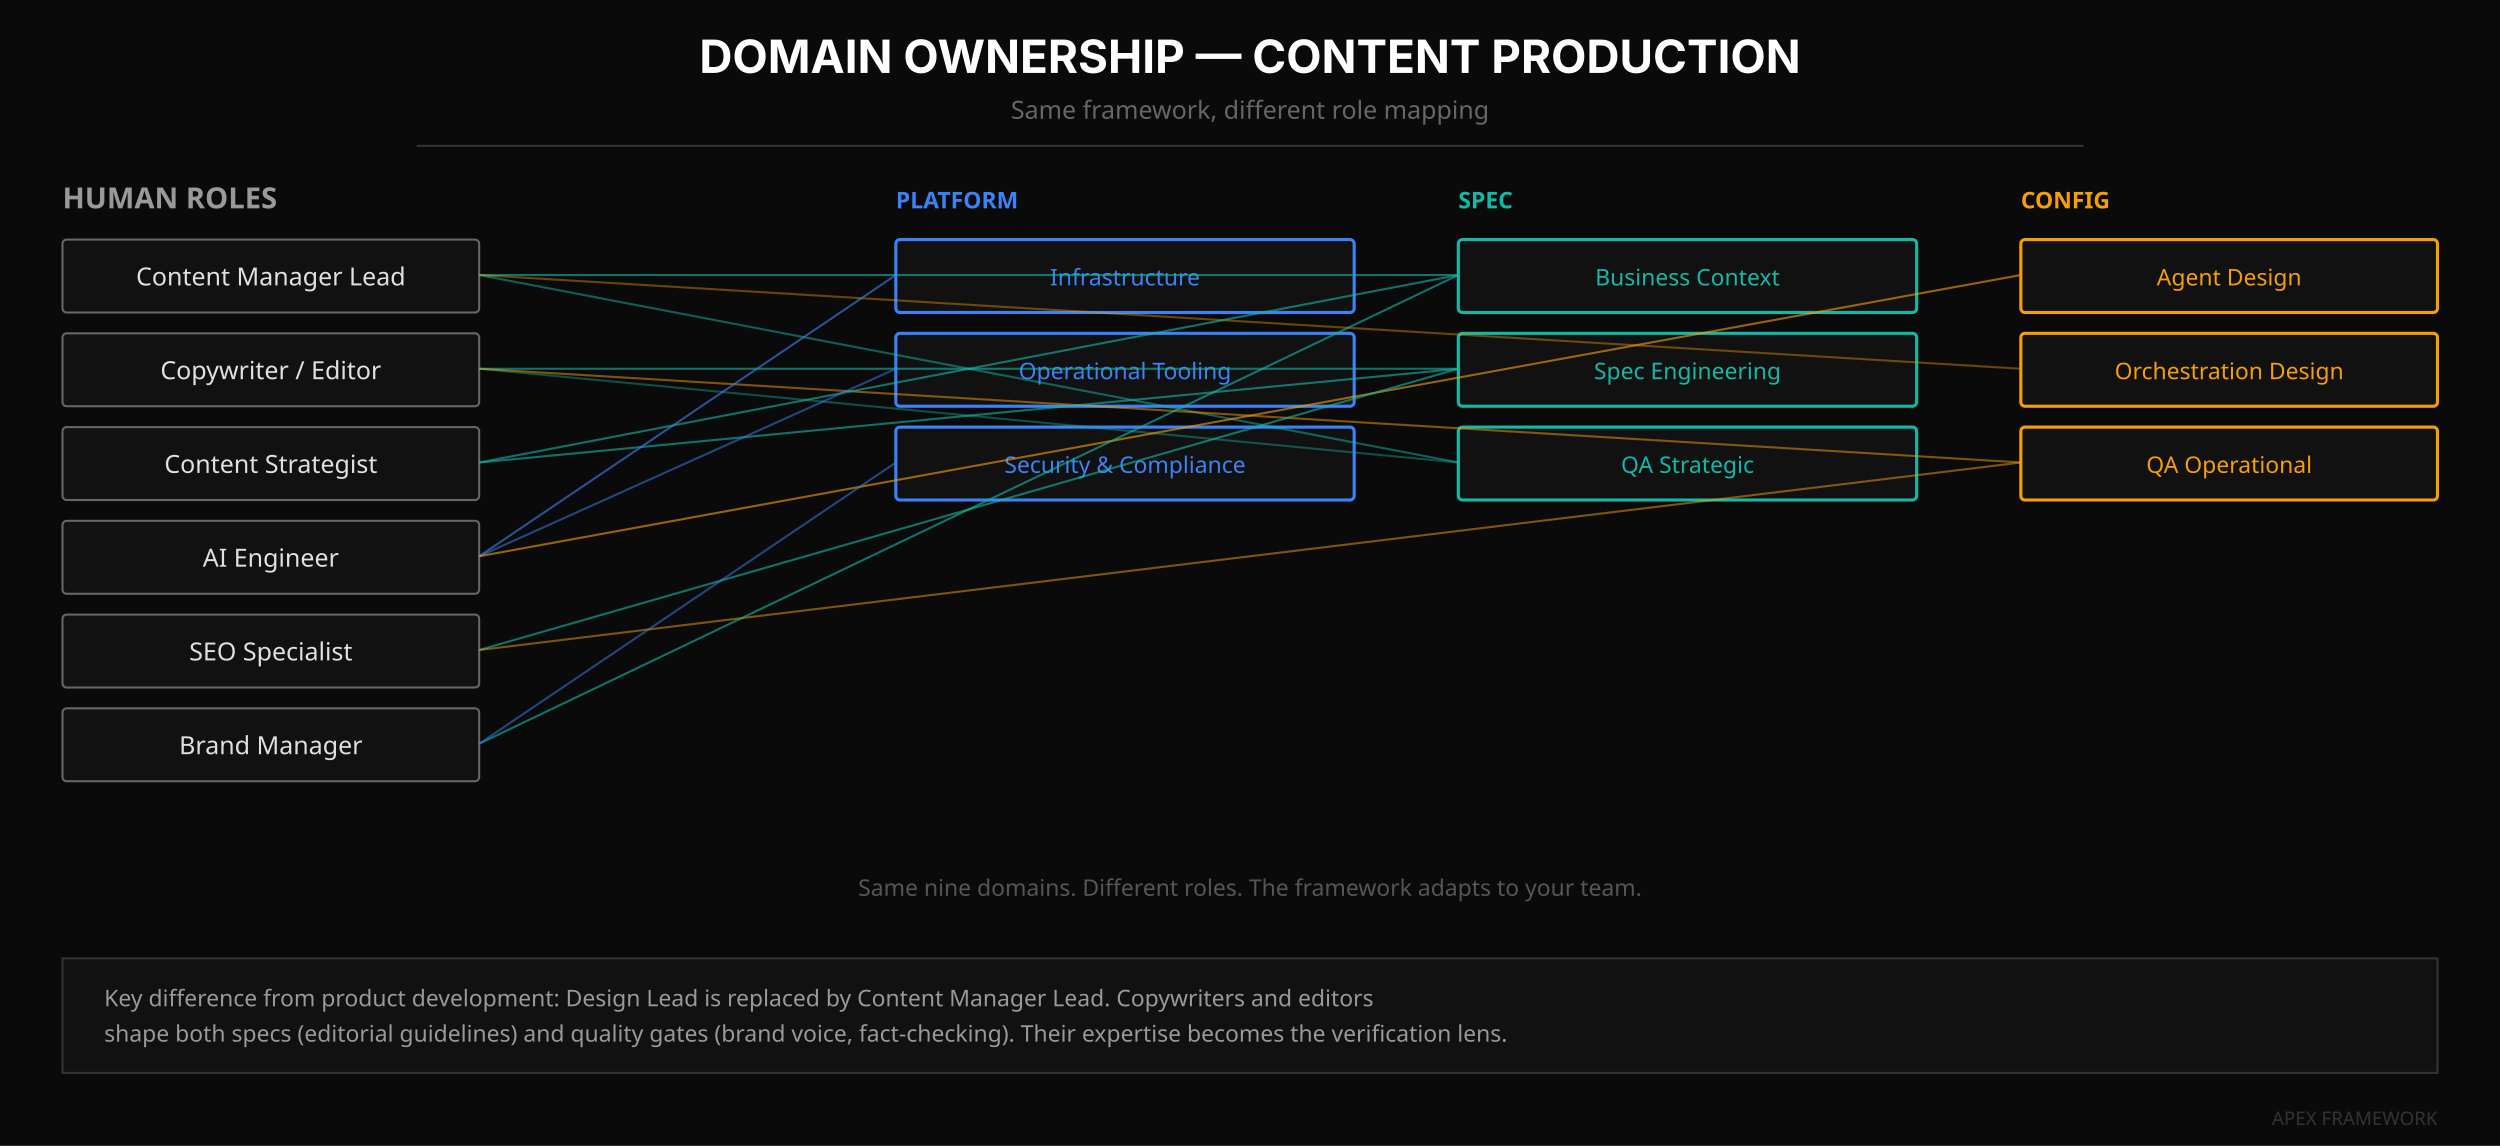
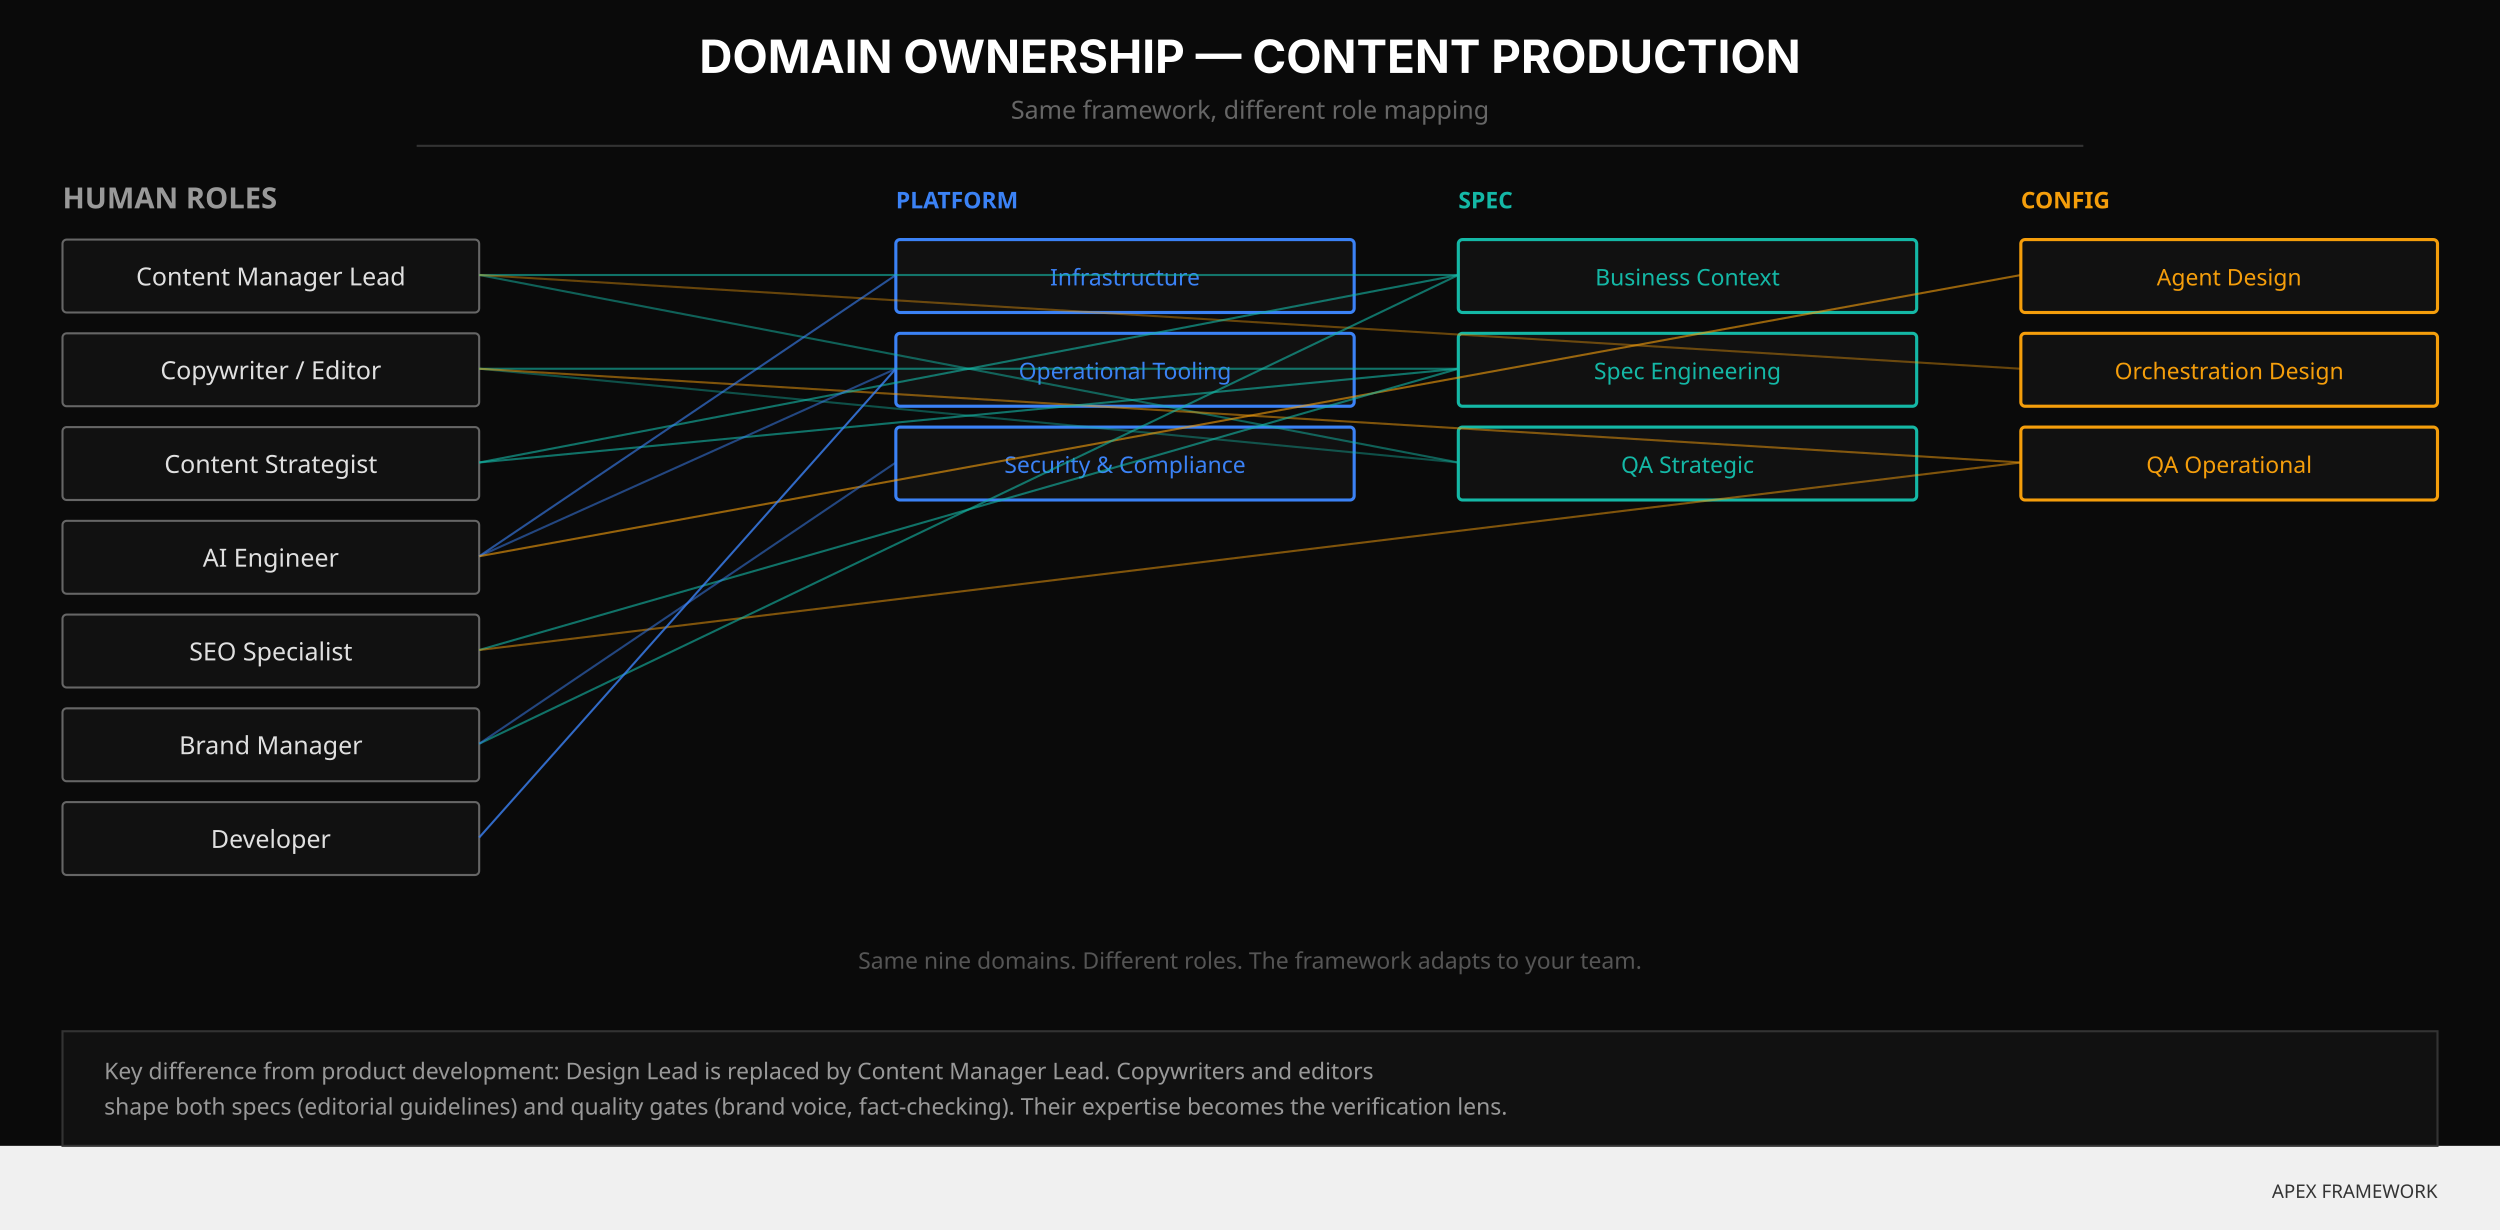
- <svg xmlns="http://www.w3.org/2000/svg" viewBox="0 0 1200 550" width="1200" height="550">
+ <svg xmlns="http://www.w3.org/2000/svg" viewBox="0 0 1200 590" width="1200" height="590">
  <rect width="1200" height="550" fill="#0a0a0a" />
  <text x="600" y="35" text-anchor="middle" font-family="system-ui, -apple-system, sans-serif" font-size="22" font-weight="700" fill="#ffffff">DOMAIN OWNERSHIP — CONTENT PRODUCTION</text>
  <text x="600" y="57" text-anchor="middle" font-family="system-ui, sans-serif" font-size="12" fill="#666">Same framework, different role mapping</text>
  <line x1="200" y1="70" x2="1000" y2="70" stroke="#333" stroke-width="1" />
  <text x="30" y="100" font-family="system-ui, sans-serif" font-size="14" font-weight="700" fill="#999">HUMAN ROLES</text>
  <rect x="30" y="115" width="200" height="35" fill="#111" stroke="#666" stroke-width="1" rx="2" />
  <text x="130" y="137" text-anchor="middle" font-family="system-ui, sans-serif" font-size="12" fill="#e0e0e0">Content Manager Lead</text>
  <rect x="30" y="160" width="200" height="35" fill="#111" stroke="#666" stroke-width="1" rx="2" />
  <text x="130" y="182" text-anchor="middle" font-family="system-ui, sans-serif" font-size="12" fill="#e0e0e0">Copywriter / Editor</text>
  <rect x="30" y="205" width="200" height="35" fill="#111" stroke="#666" stroke-width="1" rx="2" />
  <text x="130" y="227" text-anchor="middle" font-family="system-ui, sans-serif" font-size="12" fill="#e0e0e0">Content Strategist</text>
  <rect x="30" y="250" width="200" height="35" fill="#111" stroke="#666" stroke-width="1" rx="2" />
  <text x="130" y="272" text-anchor="middle" font-family="system-ui, sans-serif" font-size="12" fill="#e0e0e0">AI Engineer</text>
  <rect x="30" y="295" width="200" height="35" fill="#111" stroke="#666" stroke-width="1" rx="2" />
  <text x="130" y="317" text-anchor="middle" font-family="system-ui, sans-serif" font-size="12" fill="#e0e0e0">SEO Specialist</text>
  <rect x="30" y="340" width="200" height="35" fill="#111" stroke="#666" stroke-width="1" rx="2" />
  <text x="130" y="362" text-anchor="middle" font-family="system-ui, sans-serif" font-size="12" fill="#e0e0e0">Brand Manager</text>
+   <rect x="30" y="385" width="200" height="35" fill="#111" stroke="#666" stroke-width="1" rx="2" />
+   <text x="130" y="407" text-anchor="middle" font-family="system-ui, sans-serif" font-size="12" fill="#e0e0e0">Developer</text>
  <text x="430" y="100" font-family="system-ui, sans-serif" font-size="11" font-weight="700" fill="#3b82f6">PLATFORM</text>
  <rect x="430" y="115" width="220" height="35" fill="#111" stroke="#3b82f6" stroke-width="1.5" rx="2" />
  <text x="540" y="137" text-anchor="middle" font-family="system-ui, sans-serif" font-size="11" fill="#3b82f6">Infrastructure</text>
  <rect x="430" y="160" width="220" height="35" fill="#111" stroke="#3b82f6" stroke-width="1.5" rx="2" />
  <text x="540" y="182" text-anchor="middle" font-family="system-ui, sans-serif" font-size="11" fill="#3b82f6">Operational Tooling</text>
  <rect x="430" y="205" width="220" height="35" fill="#111" stroke="#3b82f6" stroke-width="1.5" rx="2" />
  <text x="540" y="227" text-anchor="middle" font-family="system-ui, sans-serif" font-size="11" fill="#3b82f6">Security &amp; Compliance</text>
  <text x="700" y="100" font-family="system-ui, sans-serif" font-size="11" font-weight="700" fill="#14b8a6">SPEC</text>
  <rect x="700" y="115" width="220" height="35" fill="#111" stroke="#14b8a6" stroke-width="1.5" rx="2" />
  <text x="810" y="137" text-anchor="middle" font-family="system-ui, sans-serif" font-size="11" fill="#14b8a6">Business Context</text>
  <rect x="700" y="160" width="220" height="35" fill="#111" stroke="#14b8a6" stroke-width="1.5" rx="2" />
  <text x="810" y="182" text-anchor="middle" font-family="system-ui, sans-serif" font-size="11" fill="#14b8a6">Spec Engineering</text>
  <rect x="700" y="205" width="220" height="35" fill="#111" stroke="#14b8a6" stroke-width="1.5" rx="2" />
  <text x="810" y="227" text-anchor="middle" font-family="system-ui, sans-serif" font-size="11" fill="#14b8a6">QA Strategic</text>
  <text x="970" y="100" font-family="system-ui, sans-serif" font-size="11" font-weight="700" fill="#f59e0b">CONFIG</text>
  <rect x="970" y="115" width="200" height="35" fill="#111" stroke="#f59e0b" stroke-width="1.5" rx="2" />
  <text x="1070" y="137" text-anchor="middle" font-family="system-ui, sans-serif" font-size="11" fill="#f59e0b">Agent Design</text>
  <rect x="970" y="160" width="200" height="35" fill="#111" stroke="#f59e0b" stroke-width="1.5" rx="2" />
  <text x="1070" y="182" text-anchor="middle" font-family="system-ui, sans-serif" font-size="11" fill="#f59e0b">Orchestration Design</text>
  <rect x="970" y="205" width="200" height="35" fill="#111" stroke="#f59e0b" stroke-width="1.5" rx="2" />
  <text x="1070" y="227" text-anchor="middle" font-family="system-ui, sans-serif" font-size="11" fill="#f59e0b">QA Operational</text>
  <line x1="230" y1="132" x2="700" y2="132" stroke="#14b8a6" stroke-width="1" opacity="0.6" />
  <line x1="230" y1="132" x2="700" y2="222" stroke="#14b8a6" stroke-width="1" opacity="0.5" />
  <line x1="230" y1="132" x2="970" y2="177" stroke="#f59e0b" stroke-width="1" opacity="0.4" />
  <line x1="230" y1="177" x2="700" y2="177" stroke="#14b8a6" stroke-width="1" opacity="0.6" />
  <line x1="230" y1="177" x2="700" y2="222" stroke="#14b8a6" stroke-width="1" opacity="0.4" />
  <line x1="230" y1="177" x2="970" y2="222" stroke="#f59e0b" stroke-width="1" opacity="0.5" />
  <line x1="230" y1="222" x2="700" y2="132" stroke="#14b8a6" stroke-width="1" opacity="0.6" />
  <line x1="230" y1="222" x2="700" y2="177" stroke="#14b8a6" stroke-width="1" opacity="0.6" />
  <line x1="230" y1="267" x2="430" y2="132" stroke="#3b82f6" stroke-width="1" opacity="0.6" />
  <line x1="230" y1="267" x2="430" y2="177" stroke="#3b82f6" stroke-width="1" opacity="0.5" />
  <line x1="230" y1="267" x2="970" y2="132" stroke="#f59e0b" stroke-width="1" opacity="0.6" />
  <line x1="230" y1="312" x2="700" y2="177" stroke="#14b8a6" stroke-width="1" opacity="0.6" />
  <line x1="230" y1="312" x2="970" y2="222" stroke="#f59e0b" stroke-width="1" opacity="0.5" />
  <line x1="230" y1="357" x2="700" y2="132" stroke="#14b8a6" stroke-width="1" opacity="0.6" />
  <line x1="230" y1="357" x2="430" y2="222" stroke="#3b82f6" stroke-width="1" opacity="0.5" />
-   <text x="600" y="430" text-anchor="middle" font-family="system-ui, sans-serif" font-size="11" fill="#555">Same nine domains. Different roles. The framework adapts to your team.</text>
-   <rect x="30" y="460" width="1140" height="55" fill="#111" stroke="#333" stroke-width="1" />
-   <text x="50" y="483" font-family="system-ui, sans-serif" font-size="11" fill="#999">Key difference from product development: Design Lead is replaced by Content Manager Lead. Copywriters and editors</text>
-   <text x="50" y="500" font-family="system-ui, sans-serif" font-size="11" fill="#999">shape both specs (editorial guidelines) and quality gates (brand voice, fact-checking). Their expertise becomes the verification lens.</text>
-   <text x="1170" y="540" text-anchor="end" font-family="system-ui, sans-serif" font-size="9" fill="#333">APEX FRAMEWORK</text>
+   <line x1="230" y1="402" x2="430" y2="177" stroke="#3b82f6" stroke-width="1" opacity="0.8" />
+   <text x="600" y="465" text-anchor="middle" font-family="system-ui, sans-serif" font-size="11" fill="#555">Same nine domains. Different roles. The framework adapts to your team.</text>
+   <rect x="30" y="495" width="1140" height="55" fill="#111" stroke="#333" stroke-width="1" />
+   <text x="50" y="518" font-family="system-ui, sans-serif" font-size="11" fill="#999">Key difference from product development: Design Lead is replaced by Content Manager Lead. Copywriters and editors</text>
+   <text x="50" y="535" font-family="system-ui, sans-serif" font-size="11" fill="#999">shape both specs (editorial guidelines) and quality gates (brand voice, fact-checking). Their expertise becomes the verification lens.</text>
+   <text x="1170" y="575" text-anchor="end" font-family="system-ui, sans-serif" font-size="9" fill="#333">APEX FRAMEWORK</text>
</svg>
